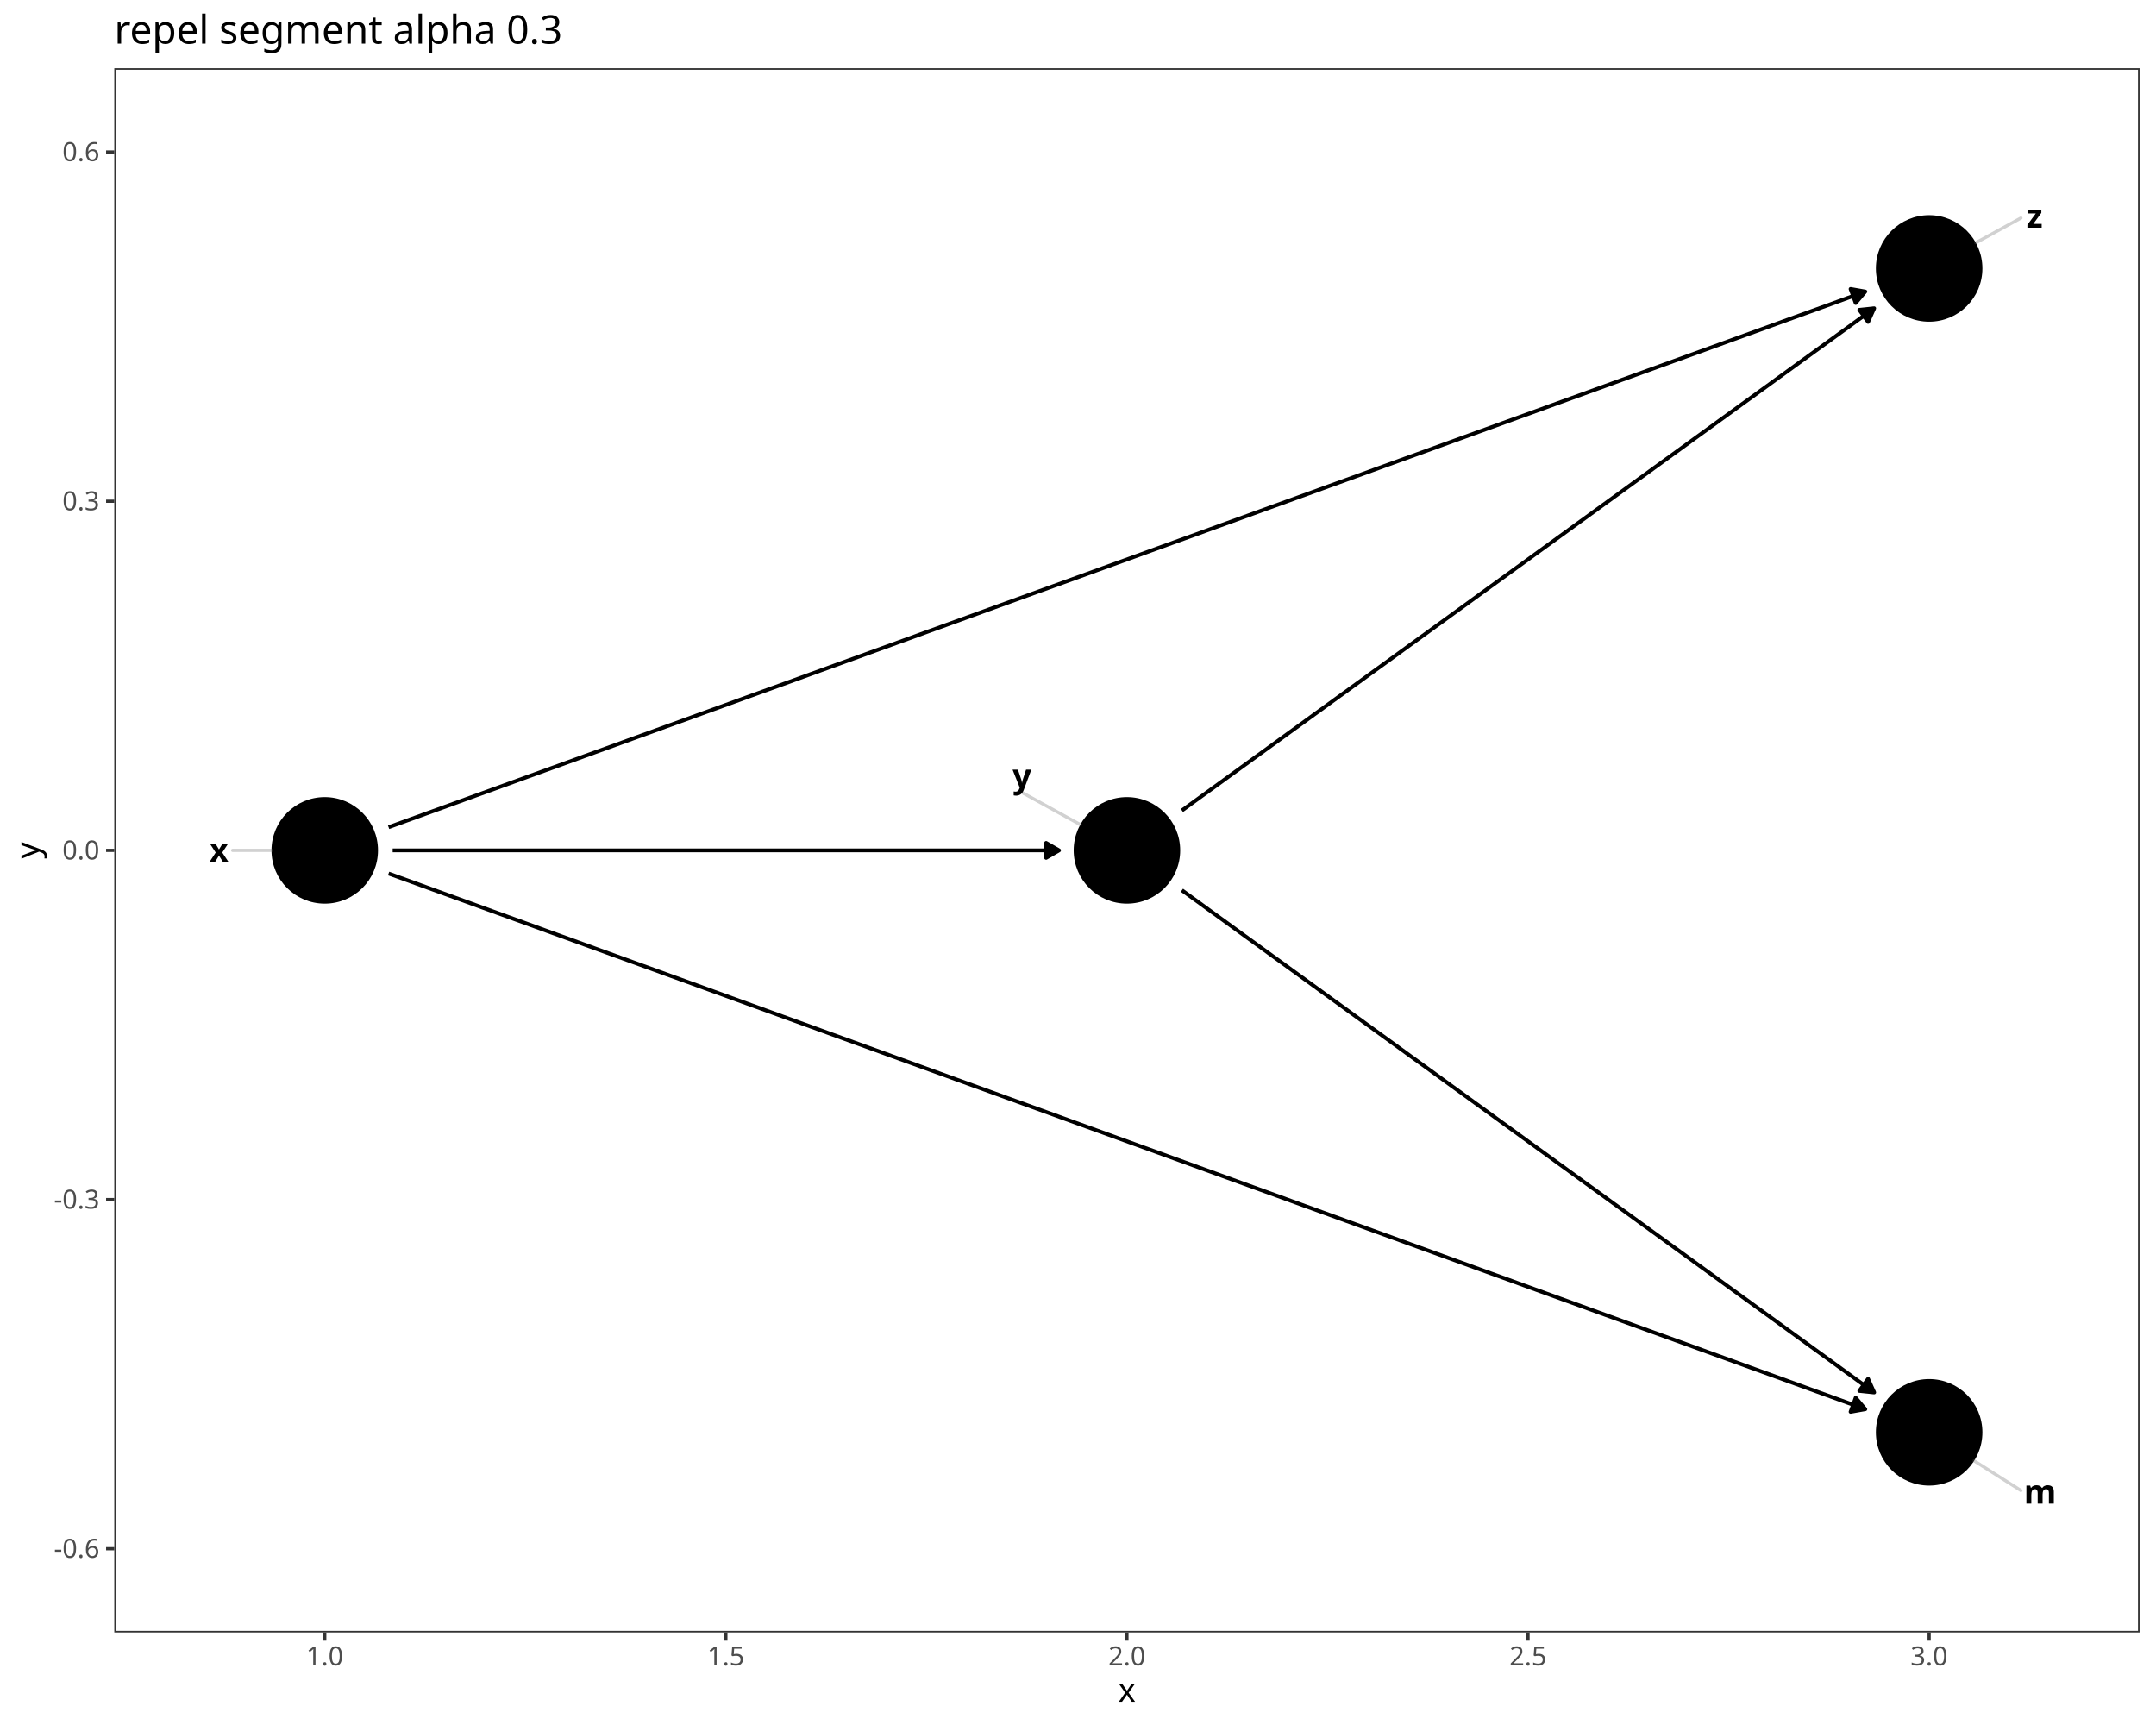
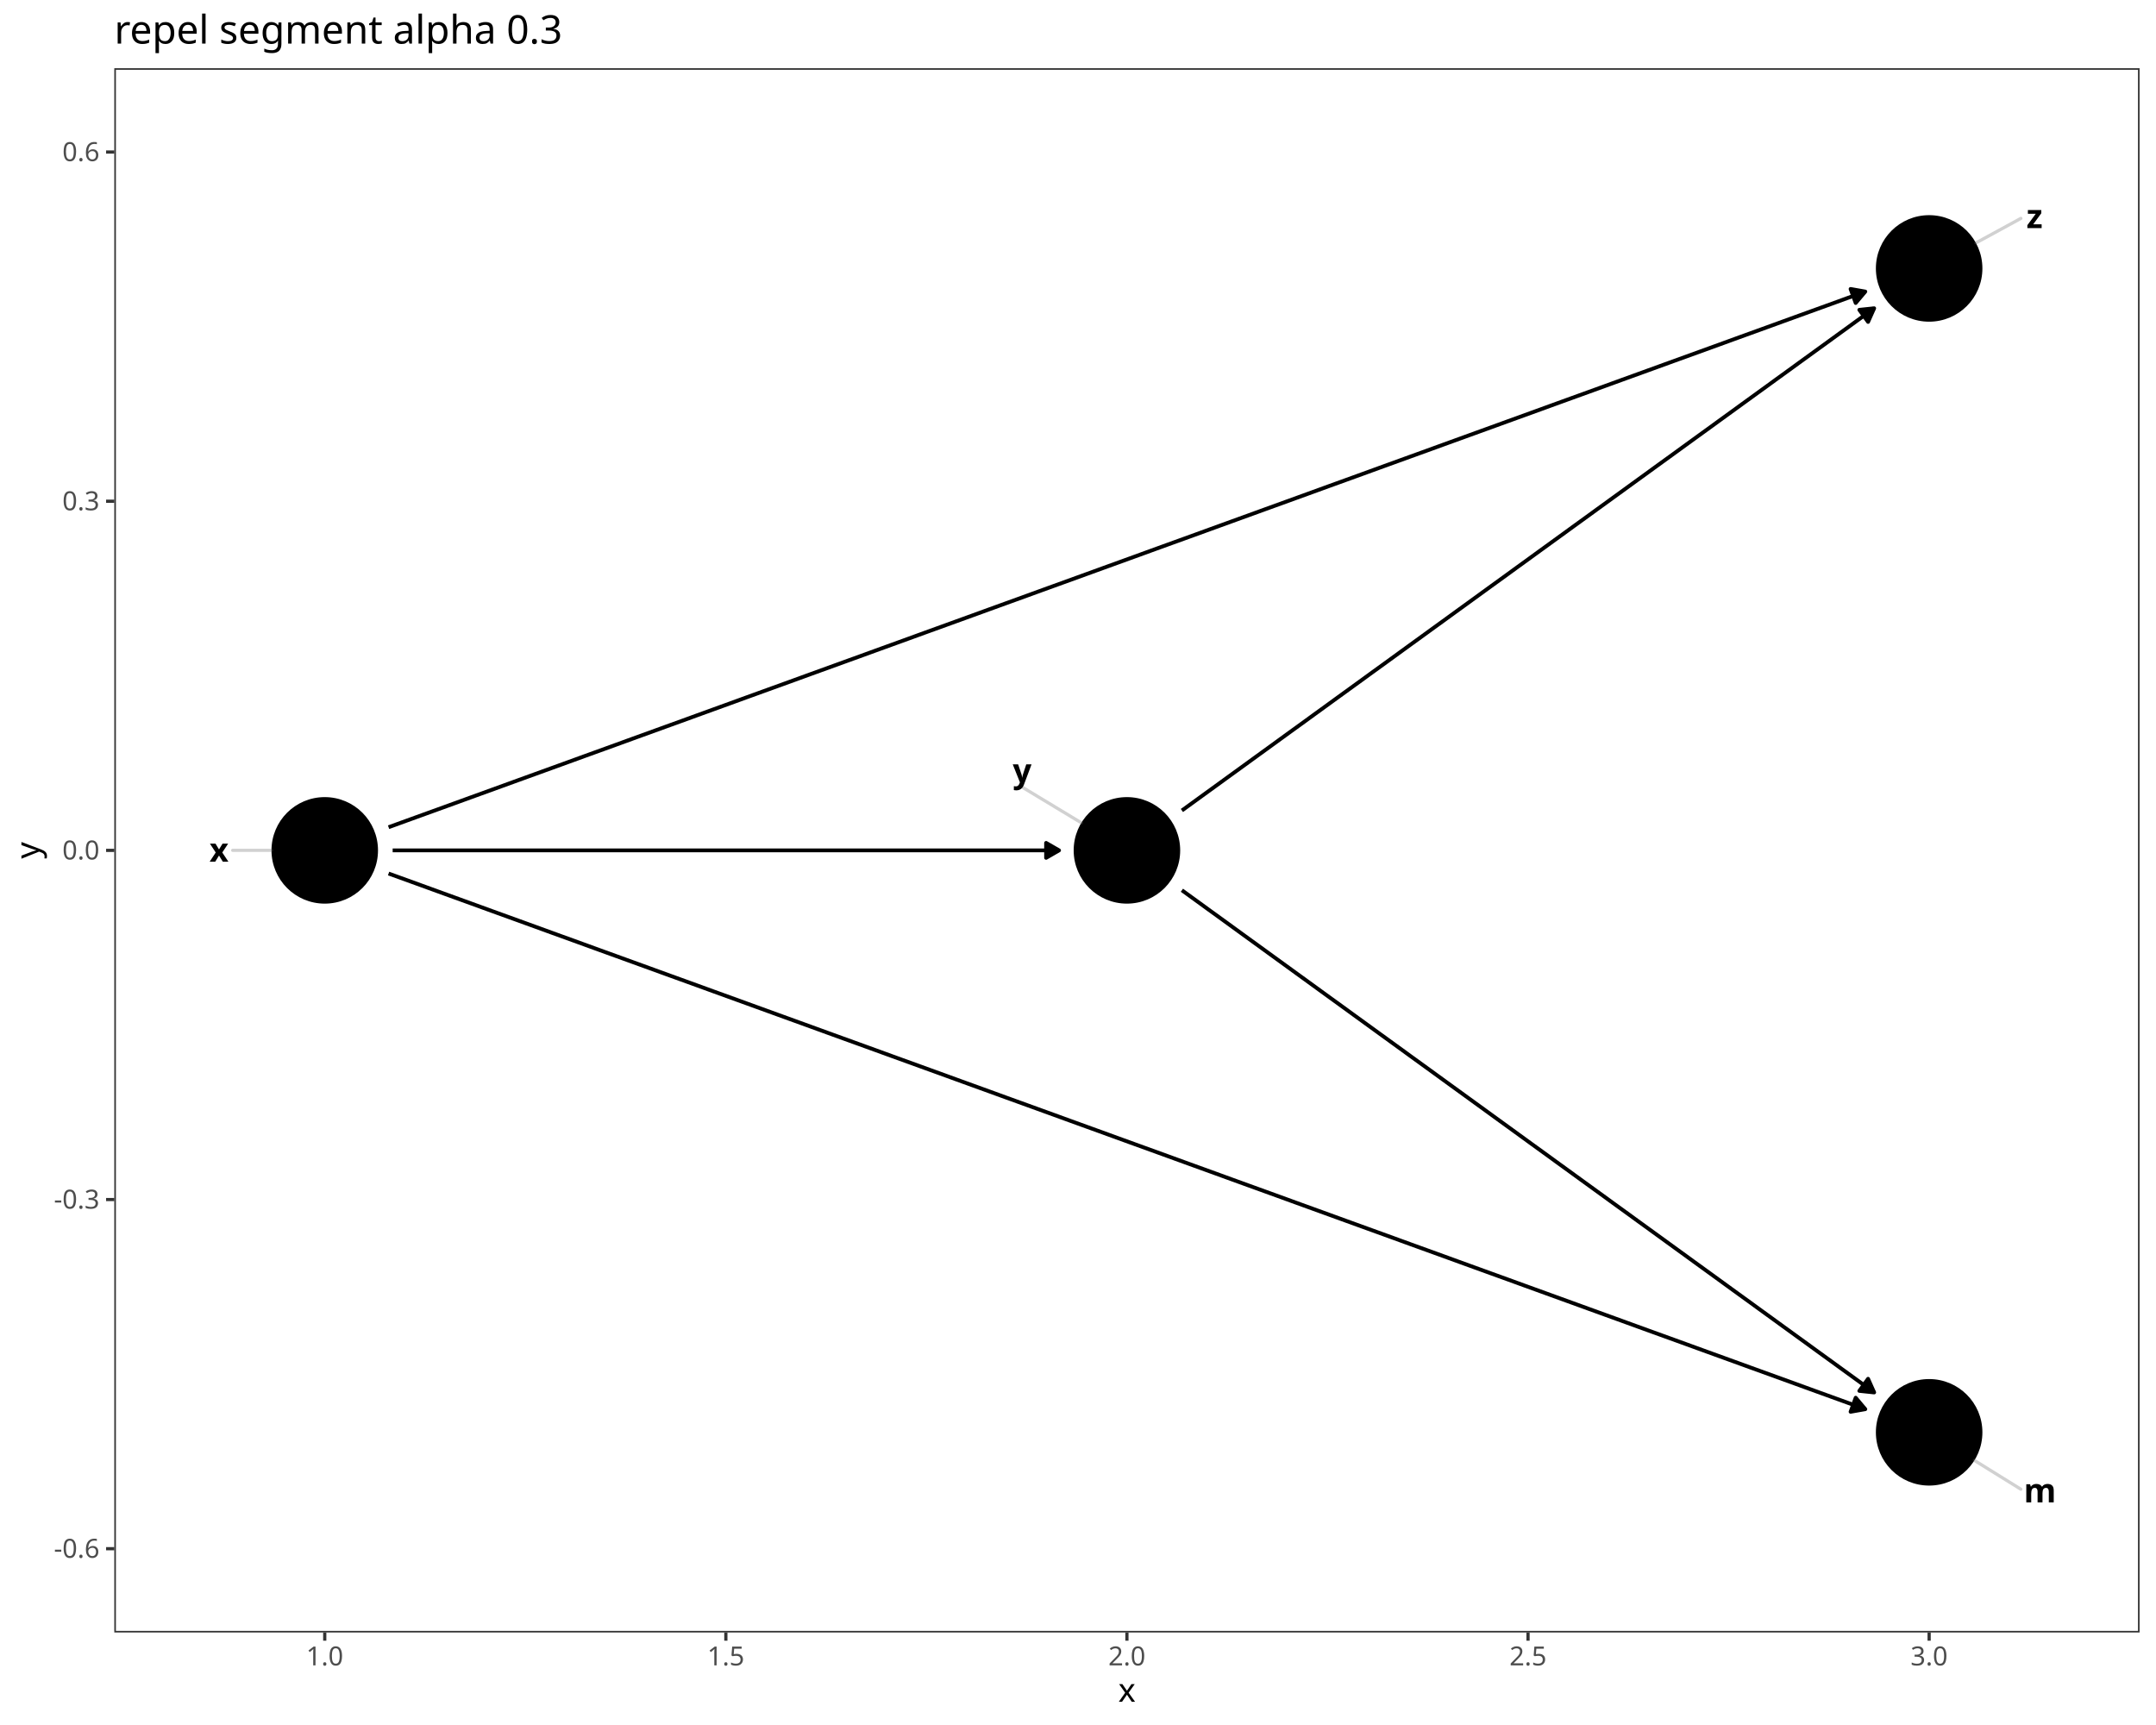
<svg xmlns="http://www.w3.org/2000/svg" class="svglite" data-engine-version="2.0" width="720.00pt" height="576.00pt" viewBox="0 0 720.00 576.00">
  <defs>
    <style type="text/css">
    .svglite line, .svglite polyline, .svglite polygon, .svglite path, .svglite rect, .svglite circle {
      fill: none;
      stroke: #000000;
      stroke-linecap: round;
      stroke-linejoin: round;
      stroke-miterlimit: 10.00;
    }
  </style>
  </defs>
  <rect width="100%" height="100%" style="stroke: none; fill: #FFFFFF;" />
  <defs>
    <clipPath id="cpMC4wMHw3MjAuMDB8MC4wMHw1NzYuMDA=">
      <rect x="0.00" y="0.00" width="720.00" height="576.00" />
    </clipPath>
  </defs>
  <g clip-path="url(#cpMC4wMHw3MjAuMDB8MC4wMHw1NzYuMDA=)">
    <rect x="0.00" y="0.00" width="720.00" height="576.00" style="stroke-width: 1.07; stroke: #FFFFFF; fill: #FFFFFF;" />
  </g>
  <defs>
    <clipPath id="cpMzguMTd8NzE0LjUyfDIyLjc4fDU0NS4xMQ==">
      <rect x="38.17" y="22.78" width="676.35" height="522.33" />
    </clipPath>
  </defs>
  <g clip-path="url(#cpMzguMTd8NzE0LjUyfDIyLjc4fDU0NS4xMQ==)">
    <rect x="38.17" y="22.78" width="676.35" height="522.33" style="stroke-width: 1.07; stroke: none; fill: #FFFFFF;" />
    <polyline points="129.77,291.68 130.10,291.80 135.51,293.76 140.92,295.72 146.34,297.69 151.75,299.65 157.16,301.61 162.57,303.58 167.98,305.54 173.40,307.50 178.81,309.46 184.22,311.43 189.63,313.39 195.04,315.35 200.46,317.32 205.87,319.28 211.28,321.24 216.69,323.20 222.10,325.17 227.52,327.13 232.93,329.09 238.34,331.06 243.75,333.02 249.16,334.98 254.57,336.94 259.99,338.91 265.40,340.87 270.81,342.83 276.22,344.80 281.63,346.76 287.05,348.72 292.46,350.68 297.87,352.65 303.28,354.61 308.69,356.57 314.11,358.53 319.52,360.50 324.93,362.46 330.34,364.42 335.75,366.39 341.17,368.35 346.58,370.31 351.99,372.27 357.40,374.24 362.81,376.20 368.23,378.16 373.64,380.13 379.05,382.09 384.46,384.05 389.87,386.01 395.29,387.98 400.70,389.94 406.11,391.90 411.52,393.87 416.93,395.83 422.35,397.79 427.76,399.75 433.17,401.72 438.58,403.68 443.99,405.64 449.41,407.61 454.82,409.57 460.23,411.53 465.64,413.49 471.05,415.46 476.47,417.42 481.88,419.38 487.29,421.35 492.70,423.31 498.11,425.27 503.53,427.23 508.94,429.20 514.35,431.16 519.76,433.12 525.17,435.08 530.59,437.05 536.00,439.01 541.41,440.97 546.82,442.94 552.23,444.90 557.65,446.86 563.06,448.82 568.47,450.79 573.88,452.75 579.29,454.71 584.71,456.68 590.12,458.64 595.53,460.60 600.94,462.56 606.35,464.53 611.77,466.49 617.18,468.45 622.59,470.42 622.92,470.54 " style="stroke-width: 1.28; stroke-linecap: butt;" />
    <polygon points="618.01,471.41 622.92,470.54 619.71,466.72 " style="stroke-width: 1.28; stroke-linecap: butt; fill: #000000;" />
    <polyline points="131.13,283.95 132.81,283.95 135.51,283.95 138.22,283.95 140.92,283.95 143.63,283.95 146.34,283.95 149.04,283.95 151.75,283.95 154.45,283.95 157.16,283.95 159.87,283.95 162.57,283.95 165.28,283.95 167.98,283.95 170.69,283.95 173.40,283.95 176.10,283.95 178.81,283.95 181.51,283.95 184.22,283.95 186.93,283.95 189.63,283.95 192.34,283.95 195.04,283.95 197.75,283.95 200.46,283.95 203.16,283.95 205.87,283.95 208.57,283.95 211.28,283.95 213.99,283.95 216.69,283.95 219.40,283.95 222.10,283.95 224.81,283.95 227.52,283.95 230.22,283.95 232.93,283.95 235.63,283.95 238.34,283.95 241.05,283.95 243.75,283.95 246.46,283.95 249.16,283.95 251.87,283.95 254.57,283.95 257.28,283.95 259.99,283.95 262.69,283.95 265.40,283.95 268.10,283.95 270.81,283.95 273.52,283.95 276.22,283.95 278.93,283.95 281.63,283.95 284.34,283.95 287.05,283.95 289.75,283.95 292.46,283.95 295.16,283.95 297.87,283.95 300.58,283.95 303.28,283.95 305.99,283.95 308.69,283.95 311.40,283.95 314.11,283.95 316.81,283.95 319.52,283.95 322.22,283.95 324.93,283.95 327.64,283.95 330.34,283.95 333.05,283.95 335.75,283.95 338.46,283.95 341.17,283.95 343.87,283.95 346.58,283.95 349.28,283.95 351.99,283.95 353.67,283.95 " style="stroke-width: 1.28; stroke-linecap: butt;" />
    <polygon points="349.35,286.44 353.67,283.95 349.35,281.46 " style="stroke-width: 1.28; stroke-linecap: butt; fill: #000000;" />
    <polyline points="129.77,276.22 130.10,276.10 135.51,274.13 140.92,272.17 146.34,270.21 151.75,268.25 157.16,266.28 162.57,264.32 167.98,262.36 173.40,260.39 178.81,258.43 184.22,256.47 189.63,254.51 195.04,252.54 200.46,250.58 205.87,248.62 211.28,246.65 216.69,244.69 222.10,242.73 227.52,240.77 232.93,238.80 238.34,236.84 243.75,234.88 249.16,232.91 254.57,230.95 259.99,228.99 265.40,227.03 270.81,225.06 276.22,223.10 281.63,221.14 287.05,219.18 292.46,217.21 297.87,215.25 303.28,213.29 308.69,211.32 314.11,209.36 319.52,207.40 324.93,205.44 330.34,203.47 335.75,201.51 341.17,199.55 346.58,197.58 351.99,195.62 357.40,193.66 362.81,191.70 368.23,189.73 373.64,187.77 379.05,185.81 384.46,183.84 389.87,181.88 395.29,179.92 400.70,177.96 406.11,175.99 411.52,174.03 416.93,172.07 422.35,170.10 427.76,168.14 433.17,166.18 438.58,164.22 443.99,162.25 449.41,160.29 454.82,158.33 460.23,156.36 465.64,154.40 471.05,152.44 476.47,150.48 481.88,148.51 487.29,146.55 492.70,144.59 498.11,142.63 503.53,140.66 508.94,138.70 514.35,136.74 519.76,134.77 525.17,132.81 530.59,130.85 536.00,128.89 541.41,126.92 546.82,124.96 552.23,123.00 557.65,121.03 563.06,119.07 568.47,117.11 573.88,115.15 579.29,113.18 584.71,111.22 590.12,109.26 595.53,107.29 600.94,105.33 606.35,103.37 611.77,101.41 617.18,99.44 622.59,97.48 622.92,97.36 " style="stroke-width: 1.28; stroke-linecap: butt;" />
    <polygon points="619.71,101.17 622.92,97.36 618.01,96.49 " style="stroke-width: 1.28; stroke-linecap: butt; fill: #000000;" />
    <polyline points="394.70,297.26 395.29,297.69 397.99,299.65 400.70,301.61 403.40,303.58 406.11,305.54 408.82,307.50 411.52,309.46 414.23,311.43 416.93,313.39 419.64,315.35 422.35,317.32 425.05,319.28 427.76,321.24 430.46,323.20 433.17,325.17 435.88,327.13 438.58,329.09 441.29,331.06 443.99,333.02 446.70,334.98 449.41,336.94 452.11,338.91 454.82,340.87 457.52,342.83 460.23,344.80 462.94,346.76 465.64,348.72 468.35,350.68 471.05,352.65 473.76,354.61 476.47,356.57 479.17,358.53 481.88,360.50 484.58,362.46 487.29,364.42 490.00,366.39 492.70,368.35 495.41,370.31 498.11,372.27 500.82,374.24 503.53,376.20 506.23,378.16 508.94,380.13 511.64,382.09 514.35,384.05 517.06,386.01 519.76,387.98 522.47,389.94 525.17,391.90 527.88,393.87 530.59,395.83 533.29,397.79 536.00,399.75 538.70,401.72 541.41,403.68 544.12,405.64 546.82,407.61 549.53,409.57 552.23,411.53 554.94,413.49 557.65,415.46 560.35,417.42 563.06,419.38 565.76,421.35 568.47,423.31 571.18,425.27 573.88,427.23 576.59,429.20 579.29,431.16 582.00,433.12 584.71,435.08 587.41,437.05 590.12,439.01 592.82,440.97 595.53,442.94 598.24,444.90 600.94,446.86 603.65,448.82 606.35,450.79 609.06,452.75 611.77,454.71 614.47,456.68 617.18,458.64 619.88,460.60 622.59,462.56 625.30,464.53 625.88,464.95 " style="stroke-width: 1.28; stroke-linecap: butt;" />
    <polygon points="620.93,464.43 625.88,464.95 623.85,460.40 " style="stroke-width: 1.28; stroke-linecap: butt; fill: #000000;" />
    <polyline points="394.70,270.63 395.29,270.21 397.99,268.25 400.70,266.28 403.40,264.32 406.11,262.36 408.82,260.39 411.52,258.43 414.23,256.47 416.93,254.51 419.64,252.54 422.35,250.58 425.05,248.62 427.76,246.65 430.46,244.69 433.17,242.73 435.88,240.77 438.58,238.80 441.29,236.84 443.99,234.88 446.70,232.91 449.41,230.95 452.11,228.99 454.82,227.03 457.52,225.06 460.23,223.10 462.94,221.14 465.64,219.18 468.35,217.21 471.05,215.25 473.76,213.29 476.47,211.32 479.17,209.36 481.88,207.40 484.58,205.44 487.29,203.47 490.00,201.51 492.70,199.55 495.41,197.58 498.11,195.62 500.82,193.66 503.53,191.70 506.23,189.73 508.94,187.77 511.64,185.81 514.35,183.84 517.06,181.88 519.76,179.92 522.47,177.96 525.17,175.99 527.88,174.03 530.59,172.07 533.29,170.10 536.00,168.14 538.70,166.18 541.41,164.22 544.12,162.25 546.82,160.29 549.53,158.33 552.23,156.36 554.94,154.40 557.65,152.44 560.35,150.48 563.06,148.51 565.76,146.55 568.47,144.59 571.18,142.63 573.88,140.66 576.59,138.70 579.29,136.74 582.00,134.77 584.71,132.81 587.41,130.85 590.12,128.89 592.82,126.92 595.53,124.96 598.24,123.00 600.94,121.03 603.65,119.07 606.35,117.11 609.06,115.15 611.77,113.18 614.47,111.22 617.18,109.26 619.88,107.29 622.59,105.33 625.30,103.37 625.88,102.94 " style="stroke-width: 1.28; stroke-linecap: butt;" />
    <polygon points="623.85,107.49 625.88,102.94 620.93,103.46 " style="stroke-width: 1.28; stroke-linecap: butt; fill: #000000;" />
    <circle cx="644.24" cy="478.27" r="17.43" style="stroke-width: 0.71; fill: #000000;" />
    <circle cx="108.45" cy="283.95" r="17.43" style="stroke-width: 0.71; fill: #000000;" />
    <circle cx="376.34" cy="283.95" r="17.43" style="stroke-width: 0.71; fill: #000000;" />
    <circle cx="644.24" cy="89.63" r="17.43" style="stroke-width: 0.71; fill: #000000;" />
-     <line x1="674.88" y1="497.69" x2="659.25" y2="487.78" style="stroke-width: 1.07; stroke: #666666; stroke-opacity: 0.30;" />
-     <line x1="77.69" y1="283.95" x2="90.68" y2="283.95" style="stroke-width: 1.07; stroke: #666666; stroke-opacity: 0.30;" />
-     <line x1="341.66" y1="264.82" x2="360.78" y2="275.36" style="stroke-width: 1.07; stroke: #666666; stroke-opacity: 0.30;" />
-     <line x1="674.89" y1="72.80" x2="659.82" y2="81.07" style="stroke-width: 1.07; stroke: #666666; stroke-opacity: 0.30;" />
-     <text x="681.28" y="502.08" text-anchor="middle" style="font-size: 11.04px; font-weight: bold; font-family: sans;" textLength="9.20px" lengthAdjust="spacingAndGlyphs">m</text>
-     <text x="73.13" y="287.75" text-anchor="middle" style="font-size: 11.04px; font-weight: bold; font-family: sans;" textLength="5.52px" lengthAdjust="spacingAndGlyphs">x</text>
-     <text x="341.28" y="263.02" text-anchor="middle" style="font-size: 11.04px; font-weight: bold; font-family: sans;" textLength="5.52px" lengthAdjust="spacingAndGlyphs">y</text>
-     <text x="679.45" y="76.04" text-anchor="middle" style="font-size: 11.04px; font-weight: bold; font-family: sans;" textLength="5.52px" lengthAdjust="spacingAndGlyphs">z</text>
+     <line x1="674.85" y1="497.26" x2="659.34" y2="487.64" style="stroke-width: 1.07; stroke: #666666; stroke-opacity: 0.30;" />
+     <line x1="77.71" y1="283.94" x2="90.68" y2="283.94" style="stroke-width: 1.07; stroke: #666666; stroke-opacity: 0.30;" />
+     <line x1="341.72" y1="263.05" x2="361.13" y2="274.76" style="stroke-width: 1.07; stroke: #666666; stroke-opacity: 0.30;" />
+     <line x1="674.88" y1="72.92" x2="659.84" y2="81.12" style="stroke-width: 1.07; stroke: #666666; stroke-opacity: 0.30;" />
+     <text x="681.25" y="501.65" text-anchor="middle" style="font-size: 11.04px; font-weight: bold; font-family: sans;" textLength="9.20px" lengthAdjust="spacingAndGlyphs">m</text>
+     <text x="73.14" y="287.74" text-anchor="middle" style="font-size: 11.04px; font-weight: bold; font-family: sans;" textLength="5.52px" lengthAdjust="spacingAndGlyphs">x</text>
+     <text x="341.35" y="261.25" text-anchor="middle" style="font-size: 11.04px; font-weight: bold; font-family: sans;" textLength="5.52px" lengthAdjust="spacingAndGlyphs">y</text>
+     <text x="679.44" y="76.16" text-anchor="middle" style="font-size: 11.04px; font-weight: bold; font-family: sans;" textLength="5.52px" lengthAdjust="spacingAndGlyphs">z</text>
    <rect x="38.17" y="22.78" width="676.35" height="522.33" style="stroke-width: 1.07; stroke: #333333;" />
  </g>
  <g clip-path="url(#cpMC4wMHw3MjAuMDB8MC4wMHw1NzYuMDA=)">
    <text x="33.24" y="520.16" text-anchor="end" style="font-size: 8.80px; fill: #4D4D4D; font-family: sans;" textLength="15.16px" lengthAdjust="spacingAndGlyphs">-0.6</text>
    <text x="33.24" y="403.57" text-anchor="end" style="font-size: 8.80px; fill: #4D4D4D; font-family: sans;" textLength="15.16px" lengthAdjust="spacingAndGlyphs">-0.3</text>
    <text x="33.24" y="286.98" text-anchor="end" style="font-size: 8.80px; fill: #4D4D4D; font-family: sans;" textLength="12.23px" lengthAdjust="spacingAndGlyphs">0.0</text>
    <text x="33.24" y="170.38" text-anchor="end" style="font-size: 8.80px; fill: #4D4D4D; font-family: sans;" textLength="12.23px" lengthAdjust="spacingAndGlyphs">0.3</text>
    <text x="33.24" y="53.79" text-anchor="end" style="font-size: 8.80px; fill: #4D4D4D; font-family: sans;" textLength="12.23px" lengthAdjust="spacingAndGlyphs">0.6</text>
    <polyline points="35.43,517.13 38.17,517.13 " style="stroke-width: 1.07; stroke: #333333; stroke-linecap: butt;" />
    <polyline points="35.43,400.54 38.17,400.54 " style="stroke-width: 1.07; stroke: #333333; stroke-linecap: butt;" />
    <polyline points="35.43,283.95 38.17,283.95 " style="stroke-width: 1.07; stroke: #333333; stroke-linecap: butt;" />
    <polyline points="35.43,167.36 38.17,167.36 " style="stroke-width: 1.07; stroke: #333333; stroke-linecap: butt;" />
    <polyline points="35.43,50.77 38.17,50.77 " style="stroke-width: 1.07; stroke: #333333; stroke-linecap: butt;" />
    <polyline points="108.45,547.85 108.45,545.11 " style="stroke-width: 1.07; stroke: #333333; stroke-linecap: butt;" />
    <polyline points="242.40,547.85 242.40,545.11 " style="stroke-width: 1.07; stroke: #333333; stroke-linecap: butt;" />
    <polyline points="376.34,547.85 376.34,545.11 " style="stroke-width: 1.07; stroke: #333333; stroke-linecap: butt;" />
    <polyline points="510.29,547.85 510.29,545.11 " style="stroke-width: 1.07; stroke: #333333; stroke-linecap: butt;" />
    <polyline points="644.24,547.85 644.24,545.11 " style="stroke-width: 1.07; stroke: #333333; stroke-linecap: butt;" />
    <text x="108.45" y="556.10" text-anchor="middle" style="font-size: 8.80px; fill: #4D4D4D; font-family: sans;" textLength="12.23px" lengthAdjust="spacingAndGlyphs">1.0</text>
    <text x="242.40" y="556.10" text-anchor="middle" style="font-size: 8.80px; fill: #4D4D4D; font-family: sans;" textLength="12.23px" lengthAdjust="spacingAndGlyphs">1.5</text>
    <text x="376.34" y="556.10" text-anchor="middle" style="font-size: 8.80px; fill: #4D4D4D; font-family: sans;" textLength="12.23px" lengthAdjust="spacingAndGlyphs">2.0</text>
    <text x="510.29" y="556.10" text-anchor="middle" style="font-size: 8.80px; fill: #4D4D4D; font-family: sans;" textLength="12.23px" lengthAdjust="spacingAndGlyphs">2.5</text>
    <text x="644.24" y="556.10" text-anchor="middle" style="font-size: 8.80px; fill: #4D4D4D; font-family: sans;" textLength="12.23px" lengthAdjust="spacingAndGlyphs">3.0</text>
    <text x="376.34" y="568.24" text-anchor="middle" style="font-size: 11.00px; font-family: sans;" textLength="5.50px" lengthAdjust="spacingAndGlyphs">x</text>
    <text transform="translate(13.05,283.95) rotate(-90)" text-anchor="middle" style="font-size: 11.00px; font-family: sans;" textLength="5.50px" lengthAdjust="spacingAndGlyphs">y</text>
    <text x="38.17" y="14.56" style="font-size: 13.20px; font-family: sans;" textLength="141.64px" lengthAdjust="spacingAndGlyphs">repel segment alpha 0.3</text>
  </g>
</svg>
